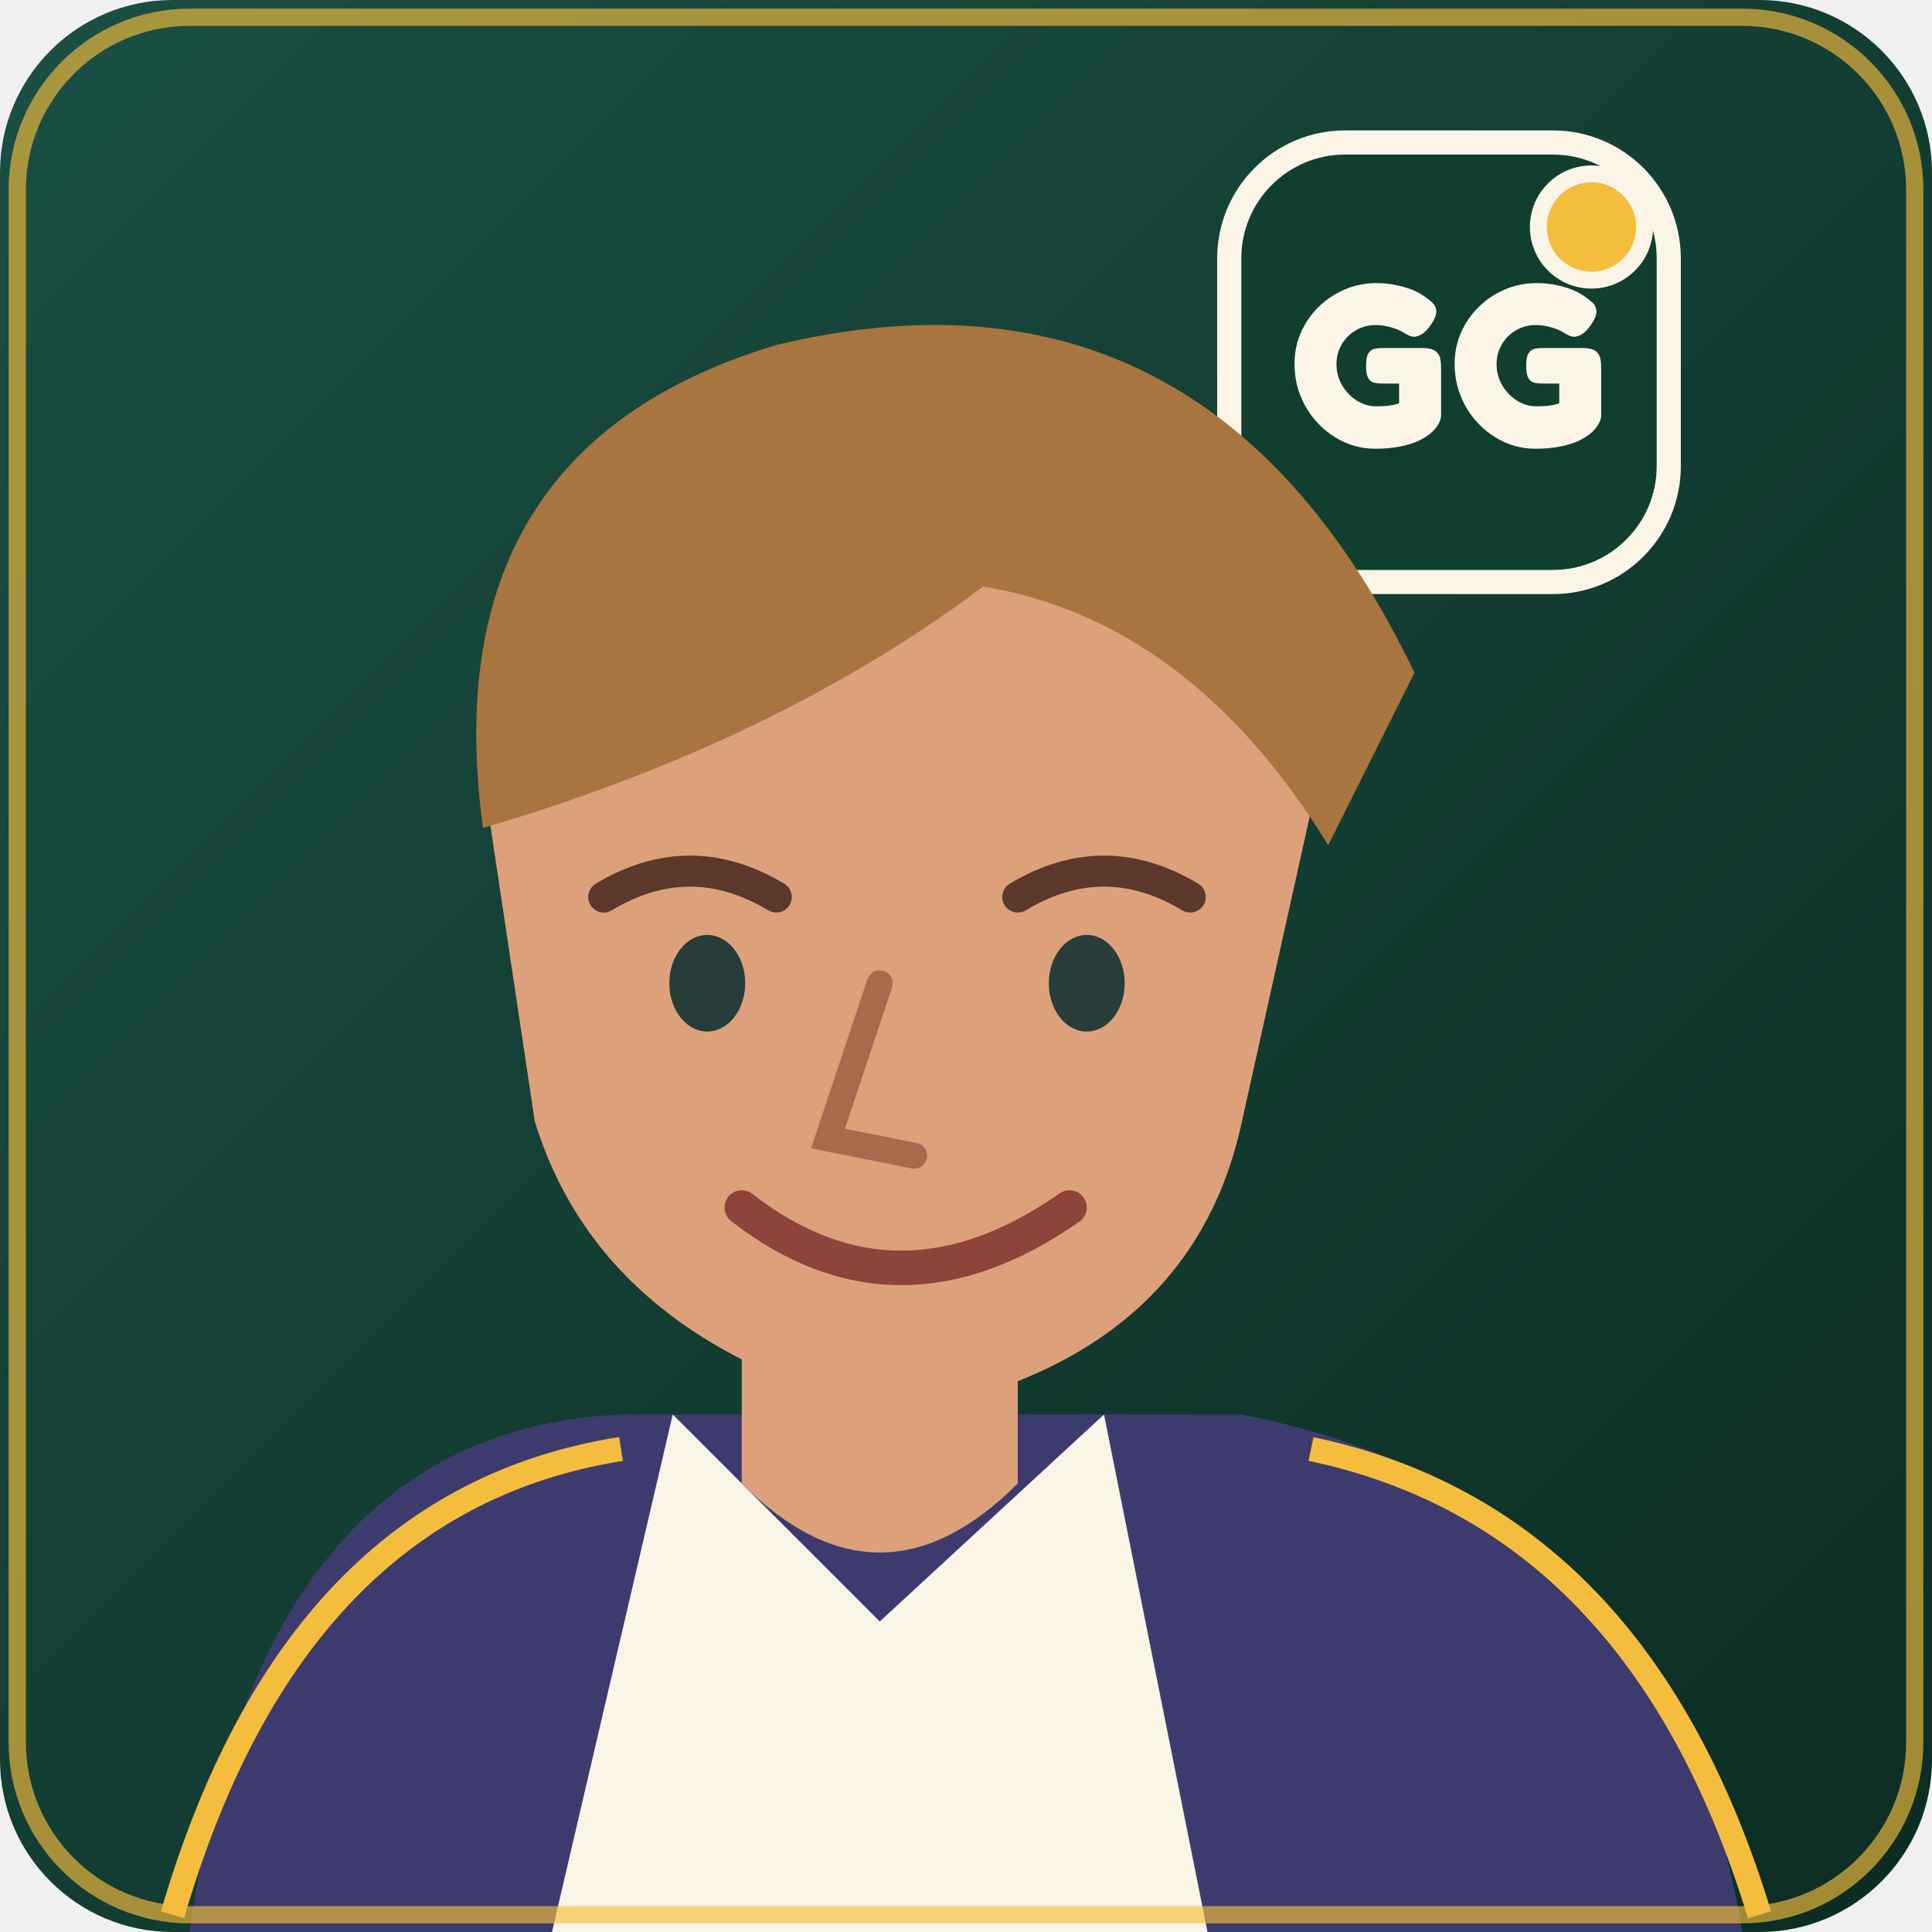
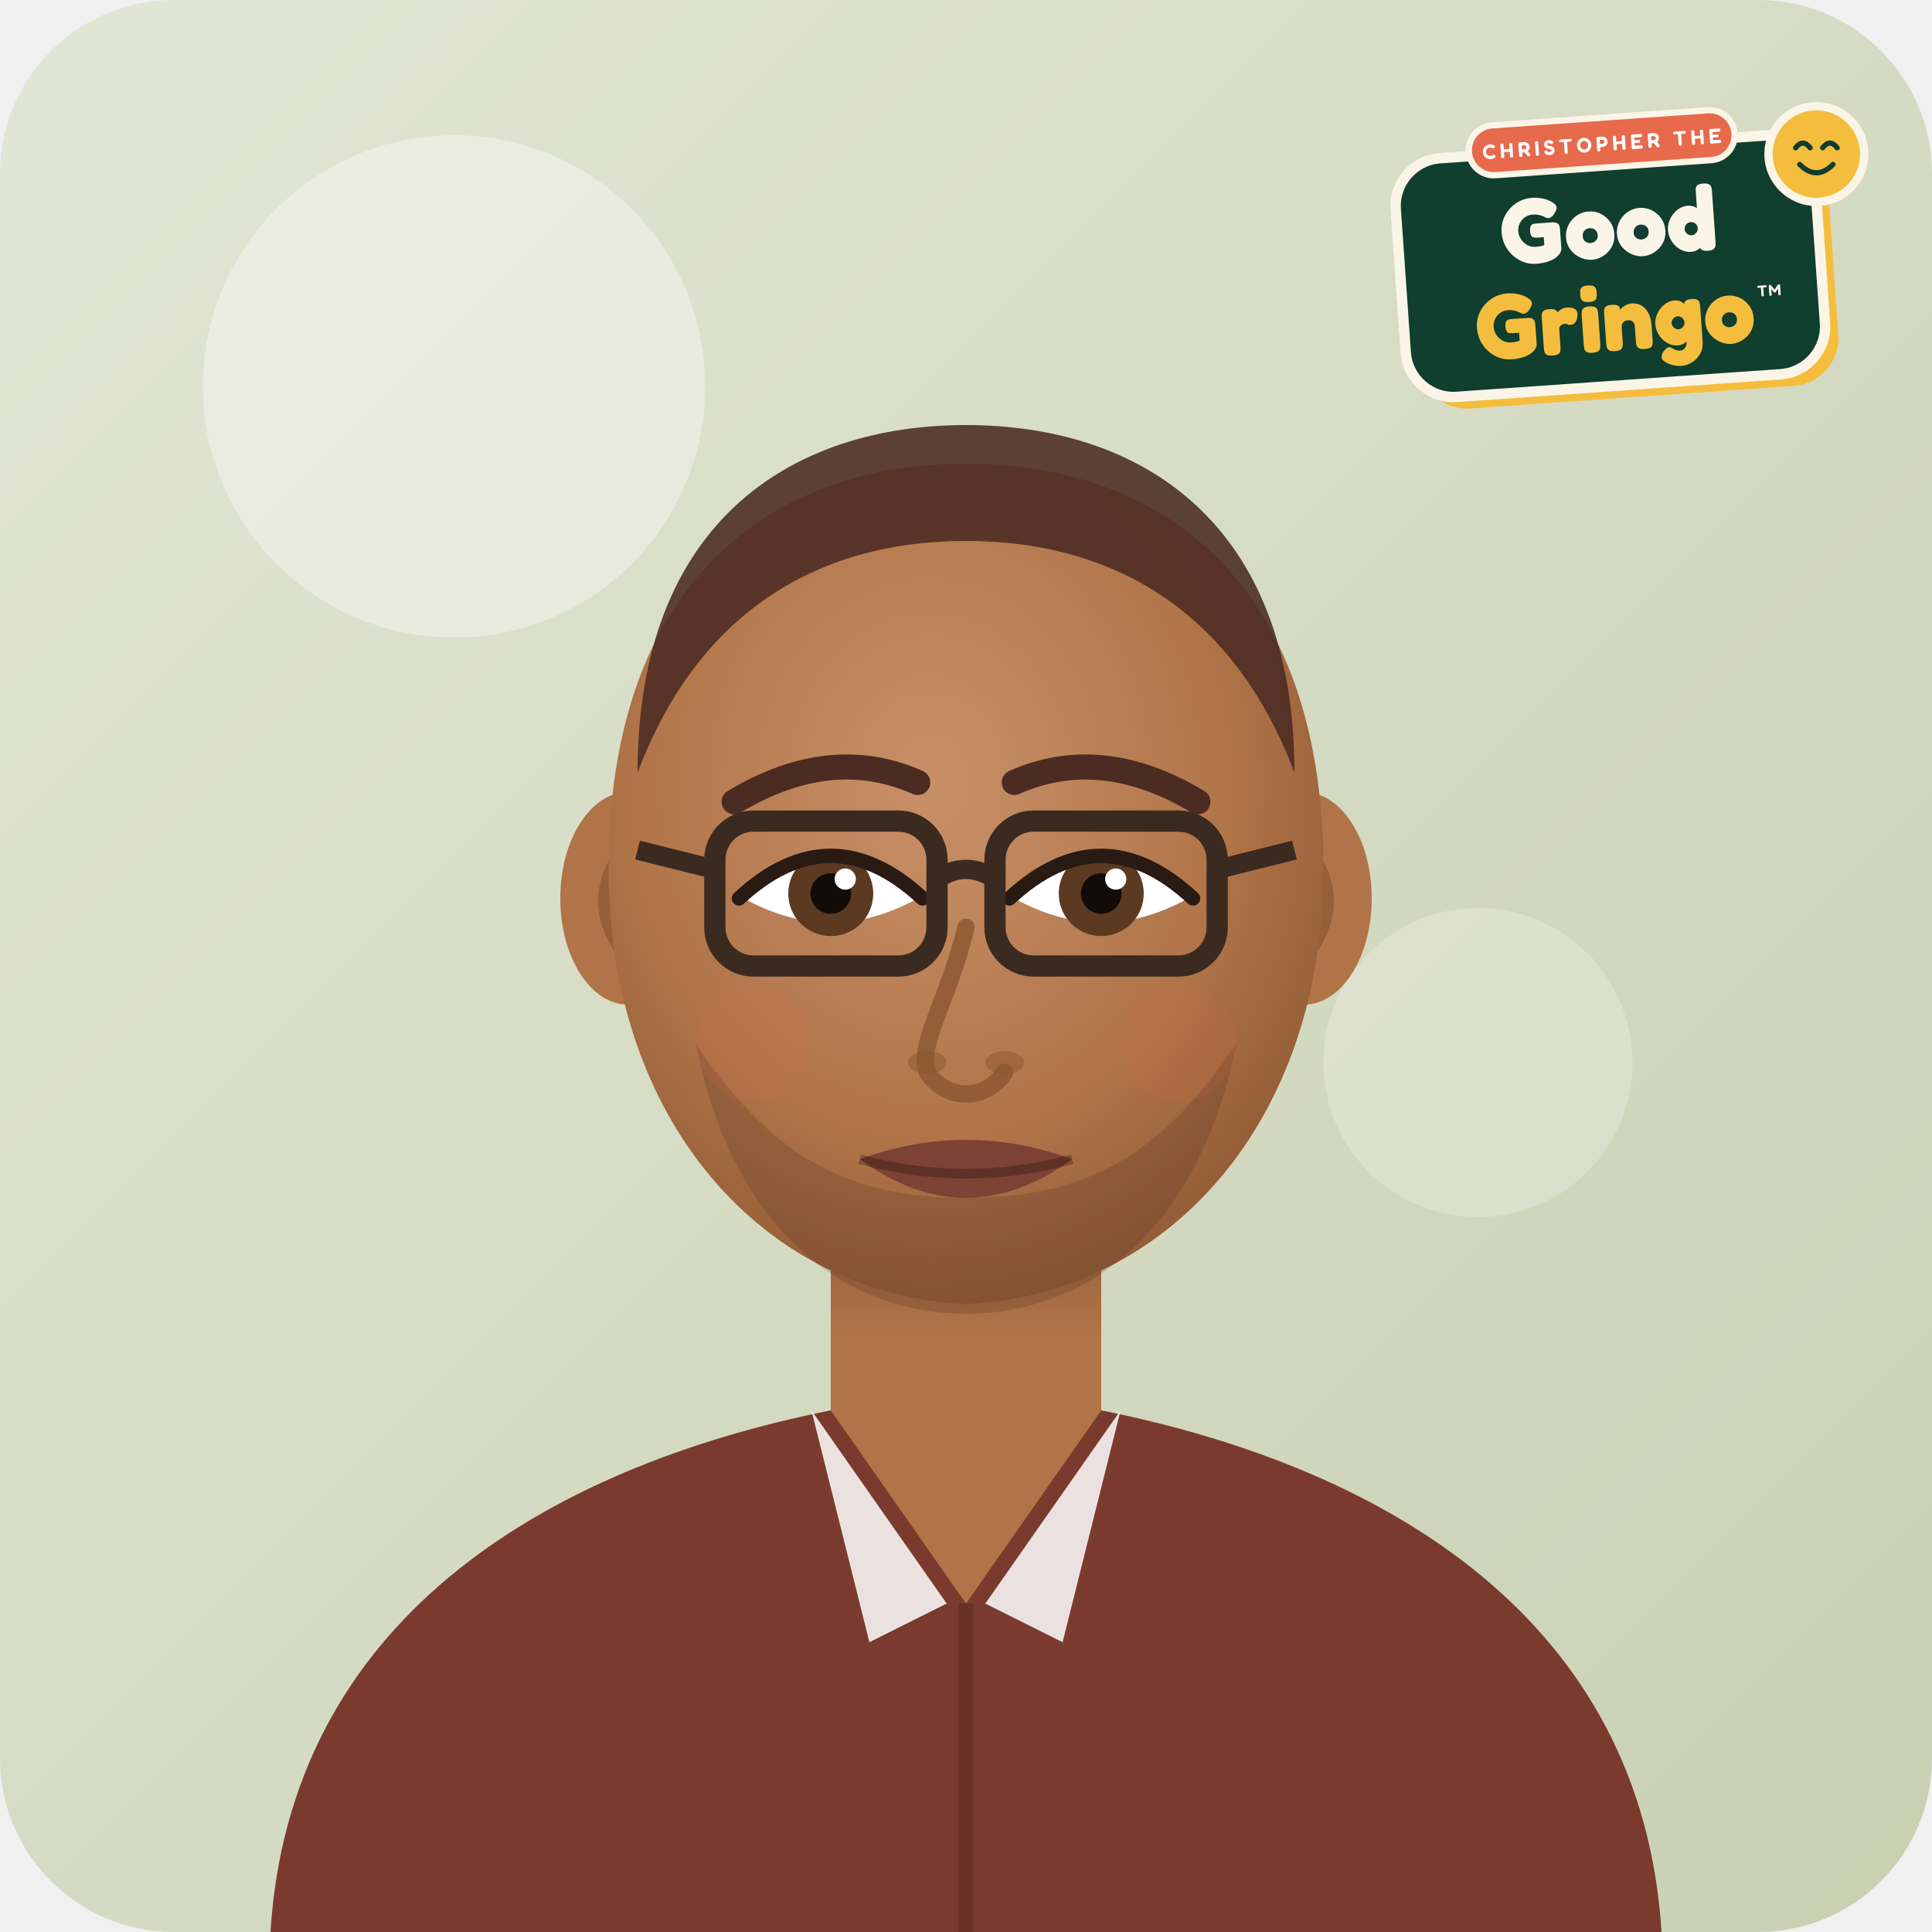
- <svg xmlns="http://www.w3.org/2000/svg" viewBox="0 0 112 112" role="img" aria-label="Cartoon portrait: AI persona, Content Creator, Guatemala">
+ <svg xmlns="http://www.w3.org/2000/svg" viewBox="0 0 200 200" role="img" aria-label="Cartoon portrait: AI persona, Content Creator, Guatemala">
  <defs>
    <linearGradient id="bg" x1="0" y1="0" x2="1" y2="1">
-       <stop stop-color="#1b4f44" />
-       <stop offset="1" stop-color="#0b2c22" />
+       <stop stop-color="#e2e6d5" />
+       <stop offset="1" stop-color="#c9d0b2" />
+     </linearGradient>
+     <radialGradient id="sk" cx="45%" cy="38%" r="70%">
+       <stop offset="0" stop-color="#c99068" />
+       <stop offset=".6" stop-color="#b07448" />
+       <stop offset="1" stop-color="#8b5531" />
+     </radialGradient>
+     <linearGradient id="nk" x1="0" y1="0" x2="0" y2="1">
+       <stop stop-color="#8b5531" />
+       <stop offset=".55" stop-color="#b07448" />
    </linearGradient>
  </defs>
-   <rect width="112" height="112" rx="10" fill="url(#bg)" />
-   <svg x="70" y="7" width="28" height="28" viewBox="0 0 400 400">
-     <rect x="18" y="18" width="364" height="364" rx="96" fill="#103E2F" stroke="#FBF5E8" stroke-width="20" />
-     <path d="M138.92 271.61Q125.24 271.61 113.175 266.1Q101.11 260.59 91.8 250.9Q82.49 241.21 77.265 228.48Q72.04 215.75 72.04 201.31Q72.04 187.44 77.36 175.375Q82.68 163.31 92.085 154.095Q101.49 144.88 113.84 139.655Q126.19 134.43 140.25 134.43Q146.33 134.43 153.36 135.57Q160.39 136.71 167.135 139.085Q173.88 141.46 178.82 144.88Q182.81 147.54 186.135 150.58Q189.46 153.62 189.46 158.18Q189.46 160.46 188.32 163.12Q187.18 165.78 185.09 168.82Q181.48 174.14 177.87 176.515Q174.26 178.89 171.03 178.89Q168.94 178.89 166.755 177.845Q164.57 176.8 160.77 174.52Q159.63 173.76 156.4 172.525Q153.17 171.29 148.705 170.245Q144.24 169.2 139.3 169.2Q130.37 169.2 122.96 173.475Q115.55 177.75 111.18 185.16Q106.81 192.57 106.81 201.69Q106.81 211.0 111.37 218.885Q115.93 226.77 123.435 231.615Q130.94 236.46 139.68 236.46Q143.1 236.46 146.425 236.27Q149.75 236.08 152.98 235.51Q156.21 234.94 158.68 233.99V217.65H144.62Q141.2 217.65 138.16 216.985Q135.12 216.32 133.22 213.28Q131.32 210.24 131.32 202.83Q131.32 195.42 133.41 192.38Q135.5 189.34 138.73 188.77Q141.96 188.2 145.19 188.2H178.44Q186.04 188.39 189.08 190.955Q192.12 193.52 192.785 197.13Q193.45 200.74 193.45 204.73V243.68Q193.45 249.0 188.89 254.605Q184.33 260.21 176.54 264.2Q171.79 266.67 165.9 268.285Q160.01 269.9 153.265 270.755Q146.52 271.61 138.92 271.61ZM271.53 271.61Q257.85 271.61 245.785 266.1Q233.72 260.59 224.41 250.9Q215.1 241.21 209.875 228.48Q204.65 215.75 204.65 201.31Q204.65 187.44 209.97 175.375Q215.29 163.31 224.695 154.095Q234.1 144.88 246.45 139.655Q258.8 134.43 272.86 134.43Q278.94 134.43 285.97 135.57Q293.0 136.71 299.745 139.085Q306.49 141.46 311.43 144.88Q315.42 147.54 318.745 150.58Q322.07 153.62 322.07 158.18Q322.07 160.46 320.93 163.12Q319.79 165.78 317.7 168.82Q314.09 174.14 310.48 176.515Q306.87 178.89 303.64 178.89Q301.55 178.89 299.365 177.845Q297.18 176.8 293.38 174.52Q292.24 173.76 289.01 172.525Q285.78 171.29 281.315 170.245Q276.85 169.2 271.91 169.2Q262.98 169.2 255.57 173.475Q248.16 177.75 243.79 185.16Q239.42 192.57 239.42 201.69Q239.42 211.0 243.98 218.885Q248.54 226.77 256.045 231.615Q263.55 236.46 272.29 236.46Q275.71 236.46 279.035 236.27Q282.36 236.08 285.59 235.51Q288.82 234.94 291.29 233.99V217.65H277.23Q273.81 217.65 270.77 216.985Q267.73 216.32 265.83 213.28Q263.93 210.24 263.93 202.83Q263.93 195.42 266.02 192.38Q268.11 189.34 271.34 188.77Q274.57 188.2 277.8 188.2H311.05Q318.65 188.39 321.69 190.955Q324.73 193.52 325.395 197.13Q326.06 200.74 326.06 204.73V243.68Q326.06 249.0 321.5 254.605Q316.94 260.21 309.15 264.2Q304.4 266.67 298.51 268.285Q292.62 269.9 285.875 270.755Q279.13 271.61 271.53 271.61Z" fill="#FBF5E8" />
-     <circle cx="318" cy="88" r="44" fill="#F5BD3E" stroke="#FBF5E8" stroke-width="14" />
+   <rect width="200" height="200" rx="18" fill="url(#bg)" />
+   <circle cx="47" cy="40" r="26" fill="#fff" opacity=".35" />
+   <circle cx="153" cy="110" r="16" fill="#fff" opacity=".22" />
+   <path d="M28 200 C30 168 56 152 86 146 L114 146 C144 152 170 168 172 200 Z" fill="#7a3b2e" />
+   <path d="M86 146 L100 166 L114 146 Z" fill="#b07448" />
+   <path d="M84 146 L98 166 L90 170 Z M116 146 L102 166 L110 170 Z" fill="#fff" opacity=".85" />
+   <path d="M100 166 L100 200" stroke="#000" stroke-opacity=".15" stroke-width="1.6" />
+   <path d="M86 122 L86 146 C92 153 108 153 114 146 L114 122 Z" fill="url(#nk)" />
+   <ellipse cx="65" cy="93" rx="7" ry="11" fill="#b07448" />
+   <ellipse cx="135" cy="93" rx="7" ry="11" fill="#b07448" />
+   <path d="M64 89 Q61 94 65 99 M136 89 Q139 94 135 99" fill="none" stroke="#8b5531" stroke-width="1.6" opacity=".7" />
+   <path d="M63 90 C63 60 80 48 100 48 C120 48 137 60 137 90 C137 116 121 134 100 135 C79 134 63 116 63 90 Z" fill="url(#sk)" />
+   <path d="M72 108 C76 128 88 136 100 136 C112 136 124 128 128 108 C120 120 112 124 100 124 C88 124 80 120 72 108 Z" fill="#4b2b22" opacity=".22" />
+   <path d="M76 83 Q86 77 95 81" fill="none" stroke="#4b2b22" stroke-width="2.6" stroke-linecap="round" />
+   <path d="M105 81 Q114 77 124 83" fill="none" stroke="#4b2b22" stroke-width="2.6" stroke-linecap="round" />
+   <path d="M77 93 Q86 85 95 93 Q86 98 77 93 Z" fill="#ffffff" />
+   <circle cx="86" cy="92.5" r="4.4" fill="#5c3a22" />
+   <circle cx="86" cy="92.5" r="2.1" fill="#120c09" />
+   <circle cx="87.5" cy="91" r="1.1" fill="#fff" />
+   <path d="M76.5 93 Q86 84.2 95.5 93" fill="none" stroke="#2a1a14" stroke-width="1.5" stroke-linecap="round" />
+   <path d="M105 93 Q114 85 123 93 Q114 98 105 93 Z" fill="#ffffff" />
+   <circle cx="114" cy="92.5" r="4.4" fill="#5c3a22" />
+   <circle cx="114" cy="92.5" r="2.1" fill="#120c09" />
+   <circle cx="115.5" cy="91" r="1.1" fill="#fff" />
+   <path d="M104.5 93 Q114 84.2 123.5 93" fill="none" stroke="#2a1a14" stroke-width="1.5" stroke-linecap="round" />
+   <path d="M100 96 C98 104 95 108 96 111 C98 114 102 114 104 111" fill="none" stroke="#8b5531" stroke-width="1.8" stroke-linecap="round" opacity=".8" />
+   <ellipse cx="96" cy="110" rx="2" ry="1.2" fill="#8b5531" opacity=".5" />
+   <ellipse cx="104" cy="110" rx="2" ry="1.2" fill="#8b5531" opacity=".5" />
+   <path d="M89 120 Q100 116 111 120 Q100 128 89 120 Z" fill="#7d4234" />
+   <path d="M89 120 Q100 123 111 120" fill="none" stroke="#000" stroke-opacity=".25" stroke-width="1" />
+   <circle cx="78" cy="108" r="6" fill="#e66a4b" opacity=".12" />
+   <circle cx="122" cy="108" r="6" fill="#e66a4b" opacity=".12" />
+   <path d="M66 80 C66 54 82 44 100 44 C118 44 134 54 134 80 C128 64 116 56 100 56 C84 56 72 64 66 80 Z" fill="#4b2b22" opacity=".88" />
+   <rect x="74" y="85" width="23" height="15" rx="4" fill="none" stroke="#3b2a20" stroke-width="2.2" />
+   <rect x="103" y="85" width="23" height="15" rx="4" fill="none" stroke="#3b2a20" stroke-width="2.2" />
+   <path d="M97 91 Q100 89 103 91 M74 90 L66 88 M126 90 L134 88" fill="none" stroke="#3b2a20" stroke-width="2" />
+   <svg x="140" y="6" width="56" height="41" viewBox="0 0 520 380">
+     <g transform="rotate(-4 260 200)">
+       <rect x="58" y="96" width="404" height="230" rx="46" fill="#F5BD3E" />
+       <rect x="46" y="84" width="404" height="230" rx="46" fill="#103E2F" stroke="#FBF5E8" stroke-width="10" />
+       <path d="M176.94 191.672Q170.604 191.672 165.016 189.12Q159.428 186.568 155.116 182.08Q150.804 177.592 148.384 171.696Q145.964 165.8 145.964 159.112Q145.964 152.688 148.428 147.1Q150.892 141.512 155.248 137.244Q159.604 132.976 165.324 130.556Q171.044 128.136 177.556 128.136Q180.372 128.136 183.628 128.664Q186.884 129.192 190.008 130.292Q193.132 131.392 195.42 132.976Q197.268 134.208 198.808 135.616Q200.348 137.024 200.348 139.136Q200.348 140.192 199.82 141.424Q199.292 142.656 198.324 144.064Q196.652 146.528 194.98 147.628Q193.308 148.728 191.812 148.728Q190.844 148.728 189.832 148.244Q188.82 147.76 187.06 146.704Q186.532 146.352 185.036 145.78Q183.54 145.208 181.472 144.724Q179.404 144.24 177.116 144.24Q172.98 144.24 169.548 146.22Q166.116 148.2 164.092 151.632Q162.068 155.064 162.068 159.288Q162.068 163.6 164.18 167.252Q166.292 170.904 169.768 173.148Q173.244 175.392 177.292 175.392Q178.876 175.392 180.416 175.304Q181.956 175.216 183.452 174.952Q184.948 174.688 186.092 174.248V166.68H179.58Q177.996 166.68 176.588 166.372Q175.18 166.064 174.3 164.656Q173.42 163.248 173.42 159.816Q173.42 156.384 174.388 154.976Q175.356 153.568 176.852 153.304Q178.348 153.04 179.844 153.04H195.244Q198.764 153.128 200.172 154.316Q201.58 155.504 201.888 157.176Q202.196 158.848 202.196 160.696V178.736Q202.196 181.2 200.084 183.796Q197.972 186.392 194.364 188.24Q192.164 189.384 189.436 190.132Q186.708 190.88 183.584 191.276Q180.46 191.672 176.94 191.672ZM230.796 191.584Q226.748 191.584 222.612 189.956Q218.476 188.328 215.0 185.292Q211.524 182.256 209.456 177.988Q207.388 173.72 207.388 168.44Q207.388 163.6 209.236 159.376Q211.084 155.152 214.296 151.94Q217.508 148.728 221.688 146.88Q225.868 145.032 230.62 145.032Q237.132 145.032 242.412 148.156Q247.692 151.28 250.86 156.56Q254.028 161.84 254.028 168.352Q254.028 173.896 251.916 178.208Q249.804 182.52 246.372 185.512Q242.94 188.504 238.848 190.044Q234.756 191.584 230.796 191.584ZM230.62 175.48Q231.94 175.48 233.656 174.82Q235.372 174.16 236.648 172.576Q237.924 170.992 237.924 168.264Q237.924 166.064 237.0 164.48Q236.076 162.896 234.404 162.016Q232.732 161.136 230.532 161.136Q228.596 161.136 227.012 162.06Q225.428 162.984 224.46 164.612Q223.492 166.24 223.492 168.352Q223.492 170.992 224.724 172.576Q225.956 174.16 227.628 174.82Q229.3 175.48 230.62 175.48ZM279.9 191.584Q275.852 191.584 271.716 189.956Q267.58 188.328 264.104 185.292Q260.628 182.256 258.56 177.988Q256.492 173.72 256.492 168.44Q256.492 163.6 258.34 159.376Q260.188 155.152 263.4 151.94Q266.612 148.728 270.792 146.88Q274.972 145.032 279.724 145.032Q286.236 145.032 291.516 148.156Q296.796 151.28 299.964 156.56Q303.132 161.84 303.132 168.352Q303.132 173.896 301.02 178.208Q298.908 182.52 295.476 185.512Q292.044 188.504 287.952 190.044Q283.86 191.584 279.9 191.584ZM279.724 175.48Q281.044 175.48 282.76 174.82Q284.476 174.16 285.752 172.576Q287.028 170.992 287.028 168.264Q287.028 166.064 286.104 164.48Q285.18 162.896 283.508 162.016Q281.836 161.136 279.636 161.136Q277.7 161.136 276.116 162.06Q274.532 162.984 273.564 164.612Q272.596 166.24 272.596 168.352Q272.596 170.992 273.828 172.576Q275.06 174.16 276.732 174.82Q278.404 175.48 279.724 175.48ZM326.012 190.616Q322.052 190.616 318.4 188.812Q314.748 187.008 311.888 183.884Q309.028 180.76 307.356 176.712Q305.684 172.664 305.684 168.264Q305.684 164.04 307.356 160.08Q309.028 156.12 311.932 152.996Q314.836 149.872 318.488 148.024Q322.14 146.176 326.012 146.176Q330.236 146.176 333.316 147.98Q336.396 149.784 338.42 152.864Q340.444 155.944 341.456 159.904Q342.468 163.864 342.556 168.088Q342.644 172.4 341.676 176.404Q340.708 180.408 338.684 183.62Q336.66 186.832 333.536 188.724Q330.412 190.616 326.012 190.616ZM328.124 174.776Q329.796 174.776 331.204 173.896Q332.612 173.016 333.492 171.564Q334.372 170.112 334.372 168.44Q334.372 166.68 333.536 165.272Q332.7 163.864 331.292 162.984Q329.884 162.104 328.036 162.104Q326.276 162.104 324.824 162.94Q323.372 163.776 322.536 165.228Q321.7 166.68 321.7 168.44Q321.7 170.112 322.58 171.564Q323.46 173.016 324.956 173.896Q326.452 174.776 328.124 174.776ZM342.556 190.704Q339.036 190.704 337.276 189.648Q335.516 188.592 334.9 186.304V133.944Q334.9 132.008 335.12 130.16Q335.34 128.312 336.924 127.124Q338.508 125.936 342.468 125.936Q346.516 125.936 348.144 127.08Q349.772 128.224 350.124 130.028Q350.476 131.832 350.476 133.856V182.696Q350.476 184.632 350.124 186.48Q349.772 188.328 348.144 189.516Q346.516 190.704 342.556 190.704Z" fill="#FBF5E8" />
+       <path d="M146.888 281.672Q140.552 281.672 134.964 279.12Q129.376 276.568 125.064 272.08Q120.752 267.592 118.332 261.696Q115.912 255.8 115.912 249.112Q115.912 242.688 118.376 237.1Q120.84 231.512 125.196 227.244Q129.552 222.976 135.272 220.556Q140.992 218.136 147.504 218.136Q150.32 218.136 153.576 218.664Q156.832 219.192 159.956 220.292Q163.08 221.392 165.368 222.976Q167.216 224.208 168.756 225.616Q170.296 227.024 170.296 229.136Q170.296 230.192 169.768 231.424Q169.24 232.656 168.272 234.064Q166.6 236.528 164.928 237.628Q163.256 238.728 161.76 238.728Q160.792 238.728 159.78 238.244Q158.768 237.76 157.008 236.704Q156.48 236.352 154.984 235.78Q153.488 235.208 151.42 234.724Q149.352 234.24 147.064 234.24Q142.928 234.24 139.496 236.22Q136.064 238.2 134.04 241.632Q132.016 245.064 132.016 249.288Q132.016 253.6 134.128 257.252Q136.24 260.904 139.716 263.148Q143.192 265.392 147.24 265.392Q148.824 265.392 150.364 265.304Q151.904 265.216 153.4 264.952Q154.896 264.688 156.04 264.248V256.68H149.528Q147.944 256.68 146.536 256.372Q145.128 256.064 144.248 254.656Q143.368 253.248 143.368 249.816Q143.368 246.384 144.336 244.976Q145.304 243.568 146.8 243.304Q148.296 243.04 149.792 243.04H165.192Q168.712 243.128 170.12 244.316Q171.528 245.504 171.836 247.176Q172.144 248.848 172.144 250.696V268.736Q172.144 271.2 170.032 273.796Q167.92 276.392 164.312 278.24Q162.112 279.384 159.384 280.132Q156.656 280.88 153.532 281.276Q150.408 281.672 146.888 281.672ZM186.664 280.792Q182.704 280.792 181.032 279.604Q179.36 278.416 179.052 276.524Q178.744 274.632 178.744 272.696V244.008Q178.744 241.984 179.096 240.18Q179.448 238.376 181.12 237.232Q182.792 236.088 186.752 236.088Q190.624 236.088 192.252 237.144Q193.88 238.2 194.232 239.476Q194.584 240.752 194.584 241.456L193.176 240.928Q193.176 240.928 193.88 240.136Q194.584 239.344 195.948 238.288Q197.312 237.232 199.204 236.44Q201.096 235.648 203.472 235.648Q204.264 235.648 205.452 235.78Q206.64 235.912 208.004 236.264Q209.368 236.616 210.556 237.32Q211.744 238.024 212.492 239.168Q213.24 240.312 213.24 241.984Q213.24 246.384 211.348 249.464Q209.456 252.544 206.376 252.544Q204.704 252.544 204.0 252.324Q203.296 252.104 202.988 251.884Q202.68 251.664 202.284 251.444Q201.888 251.224 200.832 251.224Q199.512 251.224 198.412 251.532Q197.312 251.84 196.476 252.456Q195.64 253.072 195.2 253.908Q194.76 254.744 194.76 255.712V272.872Q194.76 274.808 194.408 276.656Q194.056 278.504 192.384 279.648Q190.712 280.792 186.664 280.792ZM225.12 280.792Q221.16 280.792 219.488 279.604Q217.816 278.416 217.508 276.568Q217.2 274.72 217.2 272.784V244.096Q217.2 242.16 217.552 240.356Q217.904 238.552 219.576 237.364Q221.248 236.176 225.208 236.176Q229.168 236.176 230.796 237.364Q232.424 238.552 232.776 240.4Q233.128 242.248 233.128 244.272V272.872Q233.128 274.808 232.776 276.656Q232.424 278.504 230.796 279.648Q229.168 280.792 225.12 280.792ZM225.12 231.864Q221.16 231.864 219.488 230.676Q217.816 229.488 217.508 227.64Q217.2 225.792 217.2 223.856Q217.2 221.832 217.552 220.028Q217.904 218.224 219.576 217.08Q221.248 215.936 225.208 215.936Q229.168 215.936 230.796 217.124Q232.424 218.312 232.776 220.16Q233.128 222.008 233.128 223.944Q233.128 225.88 232.776 227.728Q232.424 229.576 230.796 230.72Q229.168 231.864 225.12 231.864ZM246.768 280.704Q242.808 280.704 241.136 279.516Q239.464 278.328 239.156 276.48Q238.848 274.632 238.848 272.696V243.744Q238.848 241.808 239.2 240.048Q239.552 238.288 241.224 237.188Q242.896 236.088 246.856 236.088Q250.464 236.088 252.092 237.012Q253.72 237.936 254.16 239.256Q254.6 240.576 254.556 241.676Q254.512 242.776 254.688 243.04L253.984 243.568Q253.896 242.248 254.996 240.928Q256.096 239.608 257.9 238.508Q259.704 237.408 261.772 236.748Q263.84 236.088 265.688 236.088Q270.088 236.088 273.432 237.76Q276.776 239.432 279.02 242.468Q281.264 245.504 282.408 249.552Q283.552 253.6 283.552 258.352V272.784Q283.552 274.72 283.2 276.568Q282.848 278.416 281.22 279.56Q279.592 280.704 275.544 280.704Q271.496 280.704 269.824 279.516Q268.152 278.328 267.8 276.48Q267.448 274.632 267.448 272.696V258.352Q267.448 256.328 266.7 254.92Q265.952 253.512 264.588 252.764Q263.224 252.016 261.2 252.016Q259.264 252.016 257.812 252.808Q256.36 253.6 255.568 255.008Q254.776 256.416 254.776 258.352V272.784Q254.776 274.72 254.424 276.568Q254.072 278.416 252.444 279.56Q250.816 280.704 246.768 280.704ZM309.336 299.36Q306.256 299.36 303.044 298.524Q299.832 297.688 297.104 296.28Q294.376 294.872 292.704 293.244Q291.032 291.616 291.032 290.032Q291.032 288.272 291.692 286.776Q292.352 285.28 293.672 283.872Q295.08 282.376 296.136 281.496Q297.192 280.616 298.688 280.616Q300.008 280.616 301.02 281.232Q302.032 281.848 303.088 282.596Q304.144 283.344 305.684 283.96Q307.224 284.576 309.6 284.576Q310.92 284.576 312.064 284.004Q313.208 283.432 314.044 282.42Q314.88 281.408 315.408 280.044Q315.936 278.68 315.936 277.096V240.84Q316.288 238.2 318.136 237.056Q319.984 235.912 323.768 235.912Q327.64 235.912 329.224 237.056Q330.808 238.2 331.116 240.004Q331.424 241.808 331.424 243.744V277.624Q331.424 282.816 329.444 286.864Q327.464 290.912 324.208 293.684Q320.952 296.456 317.08 297.908Q313.208 299.36 309.336 299.36ZM307.136 279.472Q303.264 279.472 299.7 277.712Q296.136 275.952 293.32 272.872Q290.504 269.792 288.876 265.876Q287.248 261.96 287.248 257.648Q287.248 253.512 288.876 249.64Q290.504 245.768 293.364 242.732Q296.224 239.696 299.788 237.892Q303.352 236.088 307.136 236.088Q311.008 236.088 313.516 237.672Q316.024 239.256 317.476 242.16Q318.928 245.064 319.544 249.068Q320.16 253.072 320.16 257.912Q320.16 264.6 319.06 269.44Q317.96 274.28 315.144 276.876Q312.328 279.472 307.136 279.472ZM309.248 263.984Q310.92 263.984 312.284 263.104Q313.648 262.224 314.484 260.816Q315.32 259.408 315.32 257.824Q315.32 256.064 314.484 254.656Q313.648 253.248 312.24 252.412Q310.832 251.576 309.072 251.576Q307.4 251.576 305.992 252.456Q304.584 253.336 303.748 254.744Q302.912 256.152 302.912 257.824Q302.912 259.408 303.792 260.816Q304.672 262.224 306.124 263.104Q307.576 263.984 309.248 263.984ZM358.704 281.584Q354.656 281.584 350.52 279.956Q346.384 278.328 342.908 275.292Q339.432 272.256 337.364 267.988Q335.296 263.72 335.296 258.44Q335.296 253.6 337.144 249.376Q338.992 245.152 342.204 241.94Q345.416 238.728 349.596 236.88Q353.776 235.032 358.528 235.032Q365.04 235.032 370.32 238.156Q375.6 241.28 378.768 246.56Q381.936 251.84 381.936 258.352Q381.936 263.896 379.824 268.208Q377.712 272.52 374.28 275.512Q370.848 278.504 366.756 280.044Q362.664 281.584 358.704 281.584ZM358.528 265.48Q359.848 265.48 361.564 264.82Q363.28 264.16 364.556 262.576Q365.832 260.992 365.832 258.264Q365.832 256.064 364.908 254.48Q363.984 252.896 362.312 252.016Q360.64 251.136 358.44 251.136Q356.504 251.136 354.92 252.06Q353.336 252.984 352.368 254.612Q351.4 256.24 351.4 258.352Q351.4 260.992 352.632 262.576Q353.864 264.16 355.536 264.82Q357.208 265.48 358.528 265.48Z" fill="#F5BD3E" />
+       <path d="M395.59 227.639Q395.845 227.639 396.059 227.684Q396.273 227.729 396.412 227.933Q396.55 228.137 396.55 228.621Q396.55 229.09 396.41 229.3Q396.269 229.51 396.048 229.553Q395.827 229.596 395.572 229.596H393.157V237.029Q393.157 237.317 393.1 237.572Q393.044 237.827 392.812 237.985Q392.579 238.143 392.02 238.143Q391.484 238.143 391.246 237.979Q391.008 237.816 390.959 237.559Q390.91 237.303 390.91 237.014V229.596H388.473Q388.229 229.596 388.008 229.548Q387.787 229.499 387.646 229.294Q387.505 229.09 387.505 228.61Q387.505 228.137 387.644 227.933Q387.783 227.729 388.01 227.684Q388.237 227.639 388.477 227.639ZM399.635 238.131Q399.107 238.131 398.869 237.972Q398.63 237.812 398.572 237.55Q398.514 237.287 398.514 236.98V228.782Q398.514 228.498 398.572 228.244Q398.63 227.991 398.87 227.826Q399.11 227.661 399.665 227.661Q400.052 227.661 400.241 227.71Q400.43 227.759 400.524 227.837Q400.618 227.916 400.715 228.029L404.094 232.581H403.877L407.259 228.025Q407.387 227.882 407.503 227.808Q407.619 227.732 407.81 227.697Q408.002 227.661 408.339 227.661Q408.883 227.661 409.121 227.826Q409.359 227.991 409.417 228.254Q409.475 228.516 409.475 228.812V237.01Q409.475 237.291 409.417 237.552Q409.359 237.812 409.119 237.972Q408.879 238.131 408.324 238.131Q407.784 238.131 407.546 237.966Q407.308 237.801 407.25 237.533Q407.192 237.265 407.192 236.98V231.632L404.953 234.798Q404.897 234.869 404.792 234.993Q404.687 235.116 404.499 235.212Q404.312 235.308 403.985 235.308Q403.659 235.308 403.47 235.212Q403.28 235.116 403.177 234.998Q403.074 234.88 403.007 234.79L400.783 231.644V237.01Q400.783 237.291 400.725 237.552Q400.667 237.812 400.429 237.972Q400.19 238.131 399.635 238.131Z" fill="#FBF5E8" />
+       <rect x="120" y="56" width="256" height="48" rx="24" fill="#E66A4B" stroke="#FBF5E8" stroke-width="6" />
+       <path d="M140.595 88.335Q139.715 88.335 138.735 88.062Q137.755 87.79 136.812 87.228Q135.87 86.665 135.108 85.798Q134.345 84.93 133.893 83.757Q133.44 82.585 133.44 81.09Q133.44 79.645 133.893 78.51Q134.345 77.375 135.1 76.535Q135.855 75.695 136.798 75.153Q137.74 74.61 138.735 74.34Q139.73 74.07 140.64 74.065Q141.655 74.065 142.415 74.3Q143.175 74.535 143.653 74.792Q144.13 75.05 144.265 75.14Q144.625 75.37 144.945 75.65Q145.265 75.93 145.275 76.375Q145.285 76.62 145.19 76.855Q145.095 77.09 144.915 77.34Q144.595 77.795 144.303 78.005Q144.01 78.215 143.72 78.215Q143.48 78.215 143.265 78.095Q143.05 77.975 142.74 77.775Q142.605 77.68 142.34 77.532Q142.075 77.385 141.633 77.257Q141.19 77.13 140.515 77.13Q139.825 77.13 139.11 77.377Q138.395 77.625 137.8 78.125Q137.205 78.625 136.845 79.392Q136.485 80.16 136.485 81.19Q136.485 82.235 136.853 82.998Q137.22 83.76 137.815 84.26Q138.41 84.76 139.125 85.007Q139.84 85.255 140.515 85.255Q141.115 85.255 141.543 85.142Q141.97 85.03 142.288 84.858Q142.605 84.685 142.815 84.55Q143.035 84.4 143.265 84.28Q143.495 84.16 143.735 84.16Q144.025 84.16 144.31 84.382Q144.595 84.605 144.9 85.075Q145.08 85.35 145.175 85.597Q145.27 85.845 145.26 86.075Q145.25 86.505 144.93 86.778Q144.61 87.05 144.25 87.265Q144.1 87.35 143.643 87.618Q143.185 87.885 142.425 88.11Q141.665 88.335 140.595 88.335ZM160.635 88.175Q159.905 88.175 159.588 87.957Q159.27 87.74 159.198 87.382Q159.125 87.025 159.125 86.64V75.715Q159.125 75.33 159.2 74.983Q159.275 74.635 159.593 74.418Q159.91 74.2 160.655 74.2Q161.4 74.2 161.71 74.418Q162.02 74.635 162.093 74.983Q162.165 75.33 162.165 75.735V86.66Q162.165 87.045 162.09 87.392Q162.015 87.74 161.698 87.957Q161.38 88.175 160.635 88.175ZM152.15 88.175Q151.42 88.175 151.103 87.957Q150.785 87.74 150.713 87.382Q150.64 87.025 150.64 86.64V75.715Q150.64 75.33 150.715 74.983Q150.79 74.635 151.108 74.418Q151.425 74.2 152.17 74.2Q152.915 74.2 153.225 74.418Q153.535 74.635 153.608 74.983Q153.68 75.33 153.68 75.735V86.66Q153.68 87.045 153.605 87.392Q153.53 87.74 153.213 87.957Q152.895 88.175 152.15 88.175ZM153.195 82.455V79.815H159.445L159.44 82.455ZM169.5 88.175Q168.77 88.175 168.453 87.957Q168.135 87.74 168.063 87.382Q167.99 87.025 167.99 86.64V75.71Q167.99 75.33 168.068 74.985Q168.145 74.64 168.463 74.42Q168.78 74.2 169.52 74.2H173.67Q174.505 74.2 175.363 74.502Q176.22 74.805 176.94 75.42Q177.66 76.035 178.103 76.957Q178.545 77.88 178.545 79.135Q178.545 79.98 178.293 80.765Q178.04 81.55 177.538 82.203Q177.035 82.855 176.3 83.328Q175.565 83.8 174.595 84.01H171.03V86.66Q171.03 87.045 170.955 87.392Q170.88 87.74 170.563 87.957Q170.245 88.175 169.5 88.175ZM177.945 87.78Q177.205 88.325 176.763 88.208Q176.32 88.09 175.835 87.425L172.315 82.385L175.745 81.94L178.32 85.635Q178.655 86.125 178.743 86.465Q178.83 86.805 178.64 87.105Q178.45 87.405 177.945 87.78ZM171.03 80.995H173.82Q174.09 80.995 174.39 80.893Q174.69 80.79 174.938 80.562Q175.185 80.335 175.345 79.98Q175.505 79.625 175.505 79.115Q175.505 78.545 175.268 78.125Q175.03 77.705 174.61 77.475Q174.19 77.245 173.63 77.245H171.03ZM185.545 88.19Q184.815 88.19 184.498 87.972Q184.18 87.755 184.108 87.398Q184.035 87.04 184.035 86.655V75.715Q184.035 75.33 184.11 74.983Q184.185 74.635 184.503 74.418Q184.82 74.2 185.565 74.2Q186.31 74.2 186.62 74.418Q186.93 74.635 187.003 74.983Q187.075 75.33 187.075 75.735V86.675Q187.075 87.06 187 87.407Q186.925 87.755 186.608 87.972Q186.29 88.19 185.545 88.19ZM197.3 88.385Q196.235 88.385 195.445 88.125Q194.655 87.865 194.11 87.49Q193.565 87.115 193.238 86.762Q192.91 86.41 192.79 86.225Q192.455 85.79 192.373 85.453Q192.29 85.115 192.46 84.78Q192.63 84.445 193.06 84.05Q193.47 83.675 193.845 83.645Q194.22 83.615 194.578 83.835Q194.935 84.055 195.275 84.46Q195.76 85.05 196.228 85.28Q196.695 85.51 197.22 85.51Q197.88 85.51 198.34 85.343Q198.8 85.175 199.043 84.83Q199.285 84.485 199.285 83.945Q199.285 83.505 198.953 83.232Q198.62 82.96 198.073 82.765Q197.525 82.57 196.853 82.38Q196.18 82.19 195.51 81.925Q195.065 81.76 194.638 81.525Q194.21 81.29 193.838 80.985Q193.465 80.68 193.19 80.26Q192.915 79.84 192.763 79.3Q192.61 78.76 192.61 78.065Q192.61 76.885 193.195 75.968Q193.78 75.05 194.813 74.517Q195.845 73.985 197.17 73.985Q198.07 73.985 198.745 74.14Q199.42 74.295 199.88 74.517Q200.34 74.74 200.613 74.95Q200.885 75.16 200.985 75.275Q201.545 75.8 201.6 76.172Q201.655 76.545 201.18 77.205Q200.67 77.9 200.185 77.98Q199.7 78.06 199.075 77.64Q198.84 77.415 198.598 77.235Q198.355 77.055 198.025 76.95Q197.695 76.845 197.15 76.845Q196.845 76.845 196.563 76.935Q196.28 77.025 196.078 77.185Q195.875 77.345 195.755 77.575Q195.635 77.805 195.635 78.085Q195.635 78.55 195.943 78.83Q196.25 79.11 196.765 79.278Q197.28 79.445 197.908 79.595Q198.535 79.745 199.19 79.945Q199.79 80.14 200.358 80.43Q200.925 80.72 201.365 81.165Q201.805 81.61 202.073 82.27Q202.34 82.93 202.34 83.885Q202.34 85.085 201.878 85.947Q201.415 86.81 200.66 87.345Q199.905 87.88 199.023 88.132Q198.14 88.385 197.3 88.385ZM218.03 74.185Q218.37 74.185 218.655 74.245Q218.94 74.305 219.125 74.578Q219.31 74.85 219.31 75.495Q219.31 76.12 219.123 76.4Q218.935 76.68 218.64 76.738Q218.345 76.795 218.005 76.795H214.785V86.705Q214.785 87.09 214.71 87.43Q214.635 87.77 214.325 87.98Q214.015 88.19 213.27 88.19Q212.555 88.19 212.238 87.972Q211.92 87.755 211.855 87.412Q211.79 87.07 211.79 86.685V76.795H208.54Q208.215 76.795 207.92 76.73Q207.625 76.665 207.438 76.392Q207.25 76.12 207.25 75.48Q207.25 74.85 207.435 74.578Q207.62 74.305 207.923 74.245Q208.225 74.185 208.545 74.185ZM231.1 88.38Q229.653 88.38 228.389 87.832Q227.125 87.285 226.168 86.31Q225.21 85.335 224.665 84.054Q224.12 82.773 224.12 81.309Q224.12 79.805 224.648 78.488Q225.176 77.171 226.111 76.178Q227.045 75.185 228.283 74.625Q229.521 74.065 230.932 74.065Q232.385 74.065 233.649 74.611Q234.913 75.157 235.861 76.137Q236.809 77.117 237.35 78.421Q237.89 79.725 237.89 81.233Q237.89 82.701 237.363 83.996Q236.835 85.29 235.895 86.28Q234.956 87.269 233.73 87.825Q232.505 88.38 231.1 88.38ZM230.995 85.335Q231.795 85.335 232.498 85.02Q233.2 84.705 233.728 84.15Q234.255 83.595 234.55 82.843Q234.845 82.091 234.845 81.226Q234.845 80.375 234.543 79.63Q234.24 78.885 233.71 78.315Q233.18 77.745 232.488 77.428Q231.797 77.11 231.008 77.11Q230.22 77.11 229.525 77.428Q228.83 77.745 228.3 78.312Q227.77 78.88 227.468 79.63Q227.165 80.379 227.165 81.234Q227.165 82.075 227.47 82.823Q227.776 83.571 228.303 84.135Q228.83 84.7 229.52 85.017Q230.209 85.335 230.995 85.335ZM244.695 88.175Q243.965 88.175 243.648 87.957Q243.33 87.74 243.258 87.382Q243.185 87.025 243.185 86.64V75.715Q243.185 75.335 243.263 74.987Q243.34 74.64 243.66 74.42Q243.98 74.2 244.715 74.2H248.825Q249.65 74.2 250.508 74.505Q251.365 74.81 252.095 75.433Q252.825 76.055 253.273 76.975Q253.72 77.895 253.72 79.14Q253.72 80.37 253.273 81.287Q252.825 82.205 252.093 82.817Q251.36 83.43 250.503 83.735Q249.645 84.04 248.805 84.04H246.23V86.66Q246.23 87.045 246.155 87.392Q246.08 87.74 245.763 87.957Q245.445 88.175 244.695 88.175ZM246.23 80.995H248.825Q249.265 80.995 249.693 80.805Q250.12 80.615 250.408 80.197Q250.695 79.78 250.695 79.115Q250.695 78.555 250.453 78.135Q250.21 77.715 249.788 77.48Q249.365 77.245 248.805 77.245H246.23ZM269.055 88.175Q268.325 88.175 268.008 87.957Q267.69 87.74 267.618 87.382Q267.545 87.025 267.545 86.64V75.715Q267.545 75.33 267.62 74.983Q267.695 74.635 268.013 74.418Q268.33 74.2 269.075 74.2Q269.82 74.2 270.13 74.418Q270.44 74.635 270.513 74.983Q270.585 75.33 270.585 75.735V86.66Q270.585 87.045 270.51 87.392Q270.435 87.74 270.118 87.957Q269.8 88.175 269.055 88.175ZM260.57 88.175Q259.84 88.175 259.523 87.957Q259.205 87.74 259.133 87.382Q259.06 87.025 259.06 86.64V75.715Q259.06 75.33 259.135 74.983Q259.21 74.635 259.528 74.418Q259.845 74.2 260.59 74.2Q261.335 74.2 261.645 74.418Q261.955 74.635 262.028 74.983Q262.1 75.33 262.1 75.735V86.66Q262.1 87.045 262.025 87.392Q261.95 87.74 261.633 87.957Q261.315 88.175 260.57 88.175ZM261.615 82.455V79.815H267.865L267.86 82.455ZM277.965 88.19Q277.235 88.19 276.918 87.972Q276.6 87.755 276.528 87.398Q276.455 87.04 276.455 86.655V75.715Q276.455 74.85 276.798 74.525Q277.14 74.2 278.025 74.2H285.585Q285.985 74.2 286.325 74.275Q286.665 74.35 286.88 74.667Q287.095 74.985 287.095 75.735Q287.095 76.465 286.878 76.782Q286.66 77.1 286.313 77.172Q285.965 77.245 285.565 77.245H279.495V79.815H283.625Q284.025 79.815 284.328 79.882Q284.63 79.95 284.81 80.222Q284.99 80.495 284.99 81.155Q284.99 81.78 284.81 82.06Q284.63 82.34 284.31 82.398Q283.99 82.455 283.585 82.455H279.495V85.145H285.585Q285.985 85.145 286.325 85.22Q286.665 85.295 286.88 85.613Q287.095 85.93 287.095 86.675Q287.095 87.405 286.878 87.722Q286.66 88.04 286.313 88.115Q285.965 88.19 285.565 88.19ZM294.12 88.175Q293.39 88.175 293.073 87.957Q292.755 87.74 292.683 87.382Q292.61 87.025 292.61 86.64V75.71Q292.61 75.33 292.688 74.985Q292.765 74.64 293.083 74.42Q293.4 74.2 294.14 74.2H298.29Q299.125 74.2 299.983 74.502Q300.84 74.805 301.56 75.42Q302.28 76.035 302.723 76.957Q303.165 77.88 303.165 79.135Q303.165 79.98 302.913 80.765Q302.66 81.55 302.158 82.203Q301.655 82.855 300.92 83.328Q300.185 83.8 299.215 84.01H295.65V86.66Q295.65 87.045 295.575 87.392Q295.5 87.74 295.183 87.957Q294.865 88.175 294.12 88.175ZM302.565 87.78Q301.825 88.325 301.383 88.208Q300.94 88.09 300.455 87.425L296.935 82.385L300.365 81.94L302.94 85.635Q303.275 86.125 303.363 86.465Q303.45 86.805 303.26 87.105Q303.07 87.405 302.565 87.78ZM295.65 80.995H298.44Q298.71 80.995 299.01 80.893Q299.31 80.79 299.558 80.562Q299.805 80.335 299.965 79.98Q300.125 79.625 300.125 79.115Q300.125 78.545 299.888 78.125Q299.65 77.705 299.23 77.475Q298.81 77.245 298.25 77.245H295.65ZM327.91 74.185Q328.25 74.185 328.535 74.245Q328.82 74.305 329.005 74.578Q329.19 74.85 329.19 75.495Q329.19 76.12 329.002 76.4Q328.815 76.68 328.52 76.738Q328.225 76.795 327.885 76.795H324.665V86.705Q324.665 87.09 324.59 87.43Q324.515 87.77 324.205 87.98Q323.895 88.19 323.15 88.19Q322.435 88.19 322.118 87.972Q321.8 87.755 321.735 87.412Q321.67 87.07 321.67 86.685V76.795H318.42Q318.095 76.795 317.8 76.73Q317.505 76.665 317.317 76.392Q317.13 76.12 317.13 75.48Q317.13 74.85 317.315 74.578Q317.5 74.305 317.803 74.245Q318.105 74.185 318.425 74.185ZM344.495 88.175Q343.765 88.175 343.447 87.957Q343.13 87.74 343.058 87.382Q342.985 87.025 342.985 86.64V75.715Q342.985 75.33 343.06 74.983Q343.135 74.635 343.452 74.418Q343.77 74.2 344.515 74.2Q345.26 74.2 345.57 74.418Q345.88 74.635 345.952 74.983Q346.025 75.33 346.025 75.735V86.66Q346.025 87.045 345.95 87.392Q345.875 87.74 345.558 87.957Q345.24 88.175 344.495 88.175ZM336.01 88.175Q335.28 88.175 334.962 87.957Q334.645 87.74 334.572 87.382Q334.5 87.025 334.5 86.64V75.715Q334.5 75.33 334.575 74.983Q334.65 74.635 334.967 74.418Q335.285 74.2 336.03 74.2Q336.775 74.2 337.085 74.418Q337.395 74.635 337.467 74.983Q337.54 75.33 337.54 75.735V86.66Q337.54 87.045 337.465 87.392Q337.39 87.74 337.072 87.957Q336.755 88.175 336.01 88.175ZM337.055 82.455V79.815H343.305L343.3 82.455ZM353.405 88.19Q352.675 88.19 352.358 87.972Q352.04 87.755 351.967 87.398Q351.895 87.04 351.895 86.655V75.715Q351.895 74.85 352.237 74.525Q352.58 74.2 353.465 74.2H361.025Q361.425 74.2 361.765 74.275Q362.105 74.35 362.32 74.667Q362.535 74.985 362.535 75.735Q362.535 76.465 362.317 76.782Q362.1 77.1 361.752 77.172Q361.405 77.245 361.005 77.245H354.935V79.815H359.065Q359.465 79.815 359.767 79.882Q360.07 79.95 360.25 80.222Q360.43 80.495 360.43 81.155Q360.43 81.78 360.25 82.06Q360.07 82.34 359.75 82.398Q359.43 82.455 359.025 82.455H354.935V85.145H361.025Q361.425 85.145 361.765 85.22Q362.105 85.295 362.32 85.613Q362.535 85.93 362.535 86.675Q362.535 87.405 362.317 87.722Q362.1 88.04 361.752 88.115Q361.405 88.19 361.005 88.19Z" fill="#FFFFFF" />
+     </g>
+     <g transform="translate(446 92)">
+       <circle r="46" fill="#F5BD3E" stroke="#FBF5E8" stroke-width="8" />
+       <path d="M-20 -6 q7 -9 14 0 M6 -6 q7 -9 14 0" fill="none" stroke="#103E2F" stroke-width="5" stroke-linecap="round" />
+       <path d="M-16 10 q16 16 32 0" fill="none" stroke="#103E2F" stroke-width="5" stroke-linecap="round" />
+     </g>
  </svg>
-   <path d="M11 112 Q15 83 36 82 L72 82 Q97 87 101 112Z" fill="#3d3b6e" />
-   <path d="M39 82 L51 94 L64 82 L70 112 L32 112Z" fill="#fbf5e8" />
-   <path d="M43 75 L43 86 Q51 94 59 86 L59 75Z" fill="#dca17b" />
-   <path d="M28 45 Q28 29 51 28 Q75 29 76 47 L72 65 Q69 79 52 82 Q35 78 31 65Z" fill="#dca17b" />
-   <path d="M28 48 Q25 26 45 20 Q70 14 82 39 L77 49 Q69 36 57 34 Q45 43 28 48Z" fill="#a8743f" />
-   <path d="M35 52 Q40 49 45 52 M59 52 Q64 49 69 52" fill="none" stroke="#5b382b" stroke-width="1.8" stroke-linecap="round" />
-   <ellipse cx="41" cy="57" rx="2.2" ry="2.8" fill="#263d39" />
-   <ellipse cx="63" cy="57" rx="2.2" ry="2.8" fill="#263d39" />
-   <path d="M51 57 L48 66 L53 67" fill="none" stroke="#a8694c" stroke-width="1.5" stroke-linecap="round" />
-   <path d="M43 70 Q52 77 62 70" fill="none" stroke="#8e433b" stroke-width="2" stroke-linecap="round" />
-   <path d="M10 111 Q17 87 36 84 M76 84 Q95 88 102 111" fill="none" stroke="#f5bd3e" stroke-width="1.4" />
-   <rect x="1" y="1" width="110" height="110" rx="10" fill="none" stroke="#f5bd3e" stroke-opacity=".65" />
</svg>
